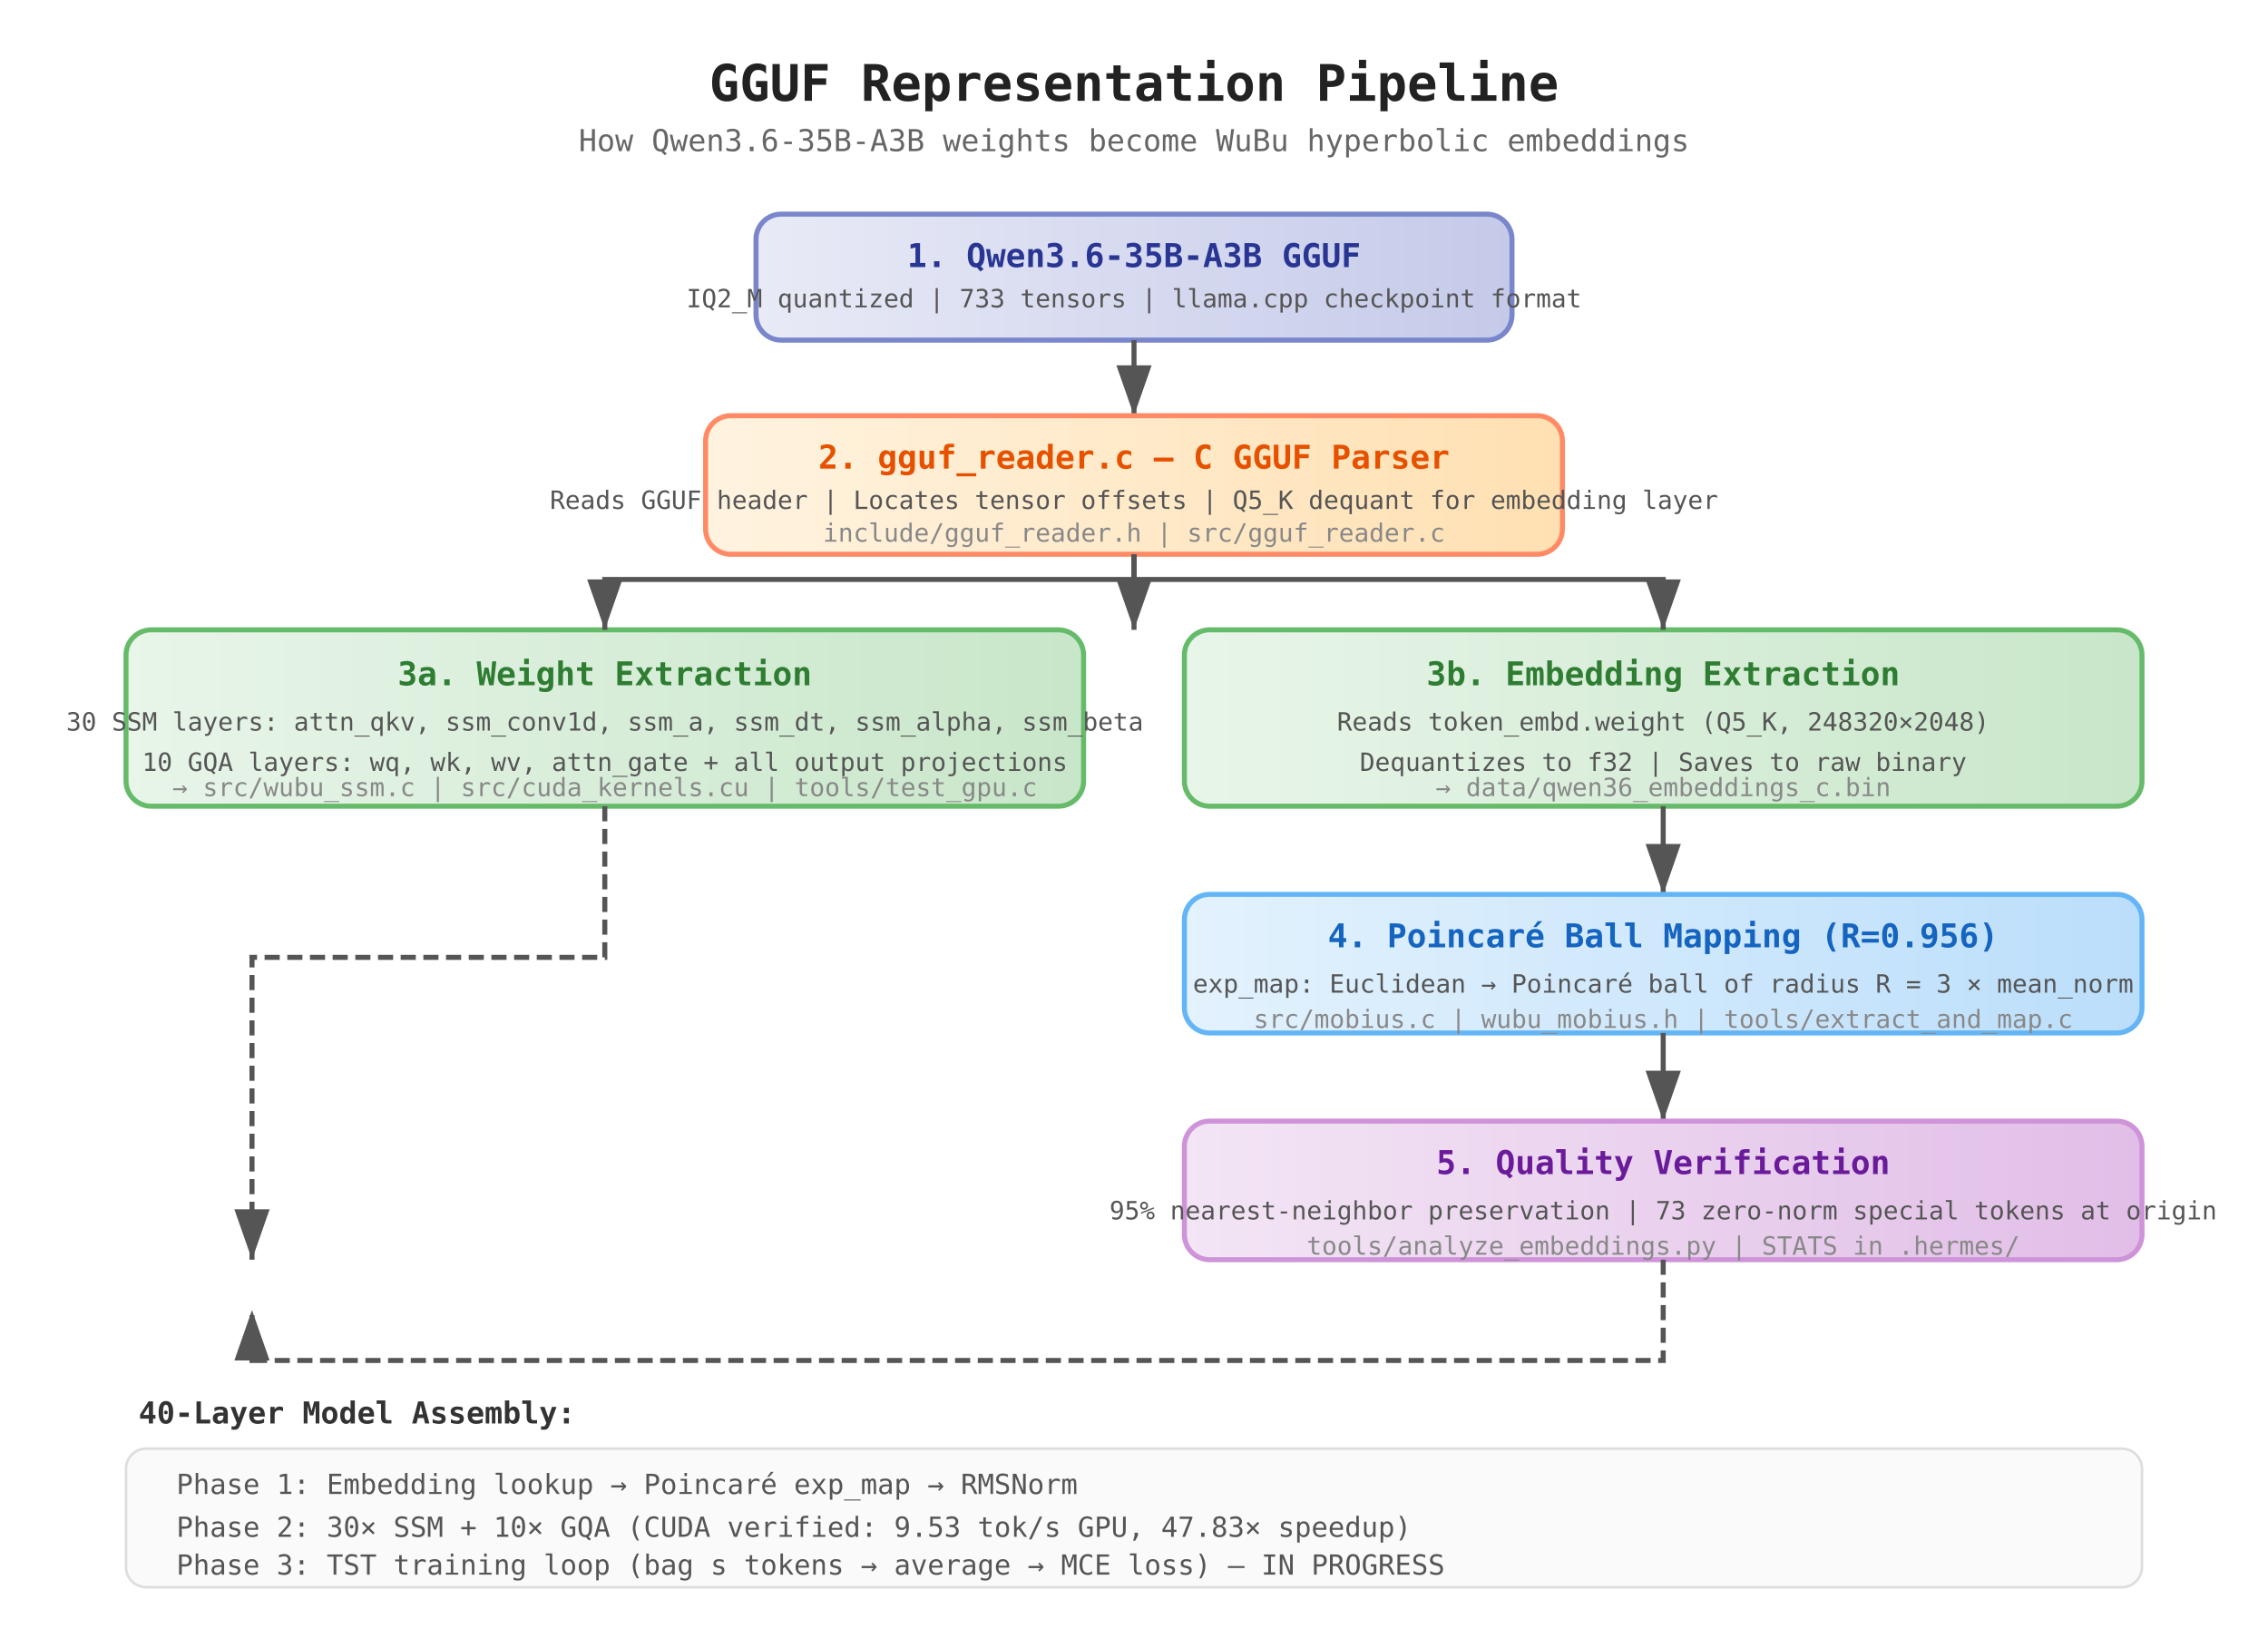
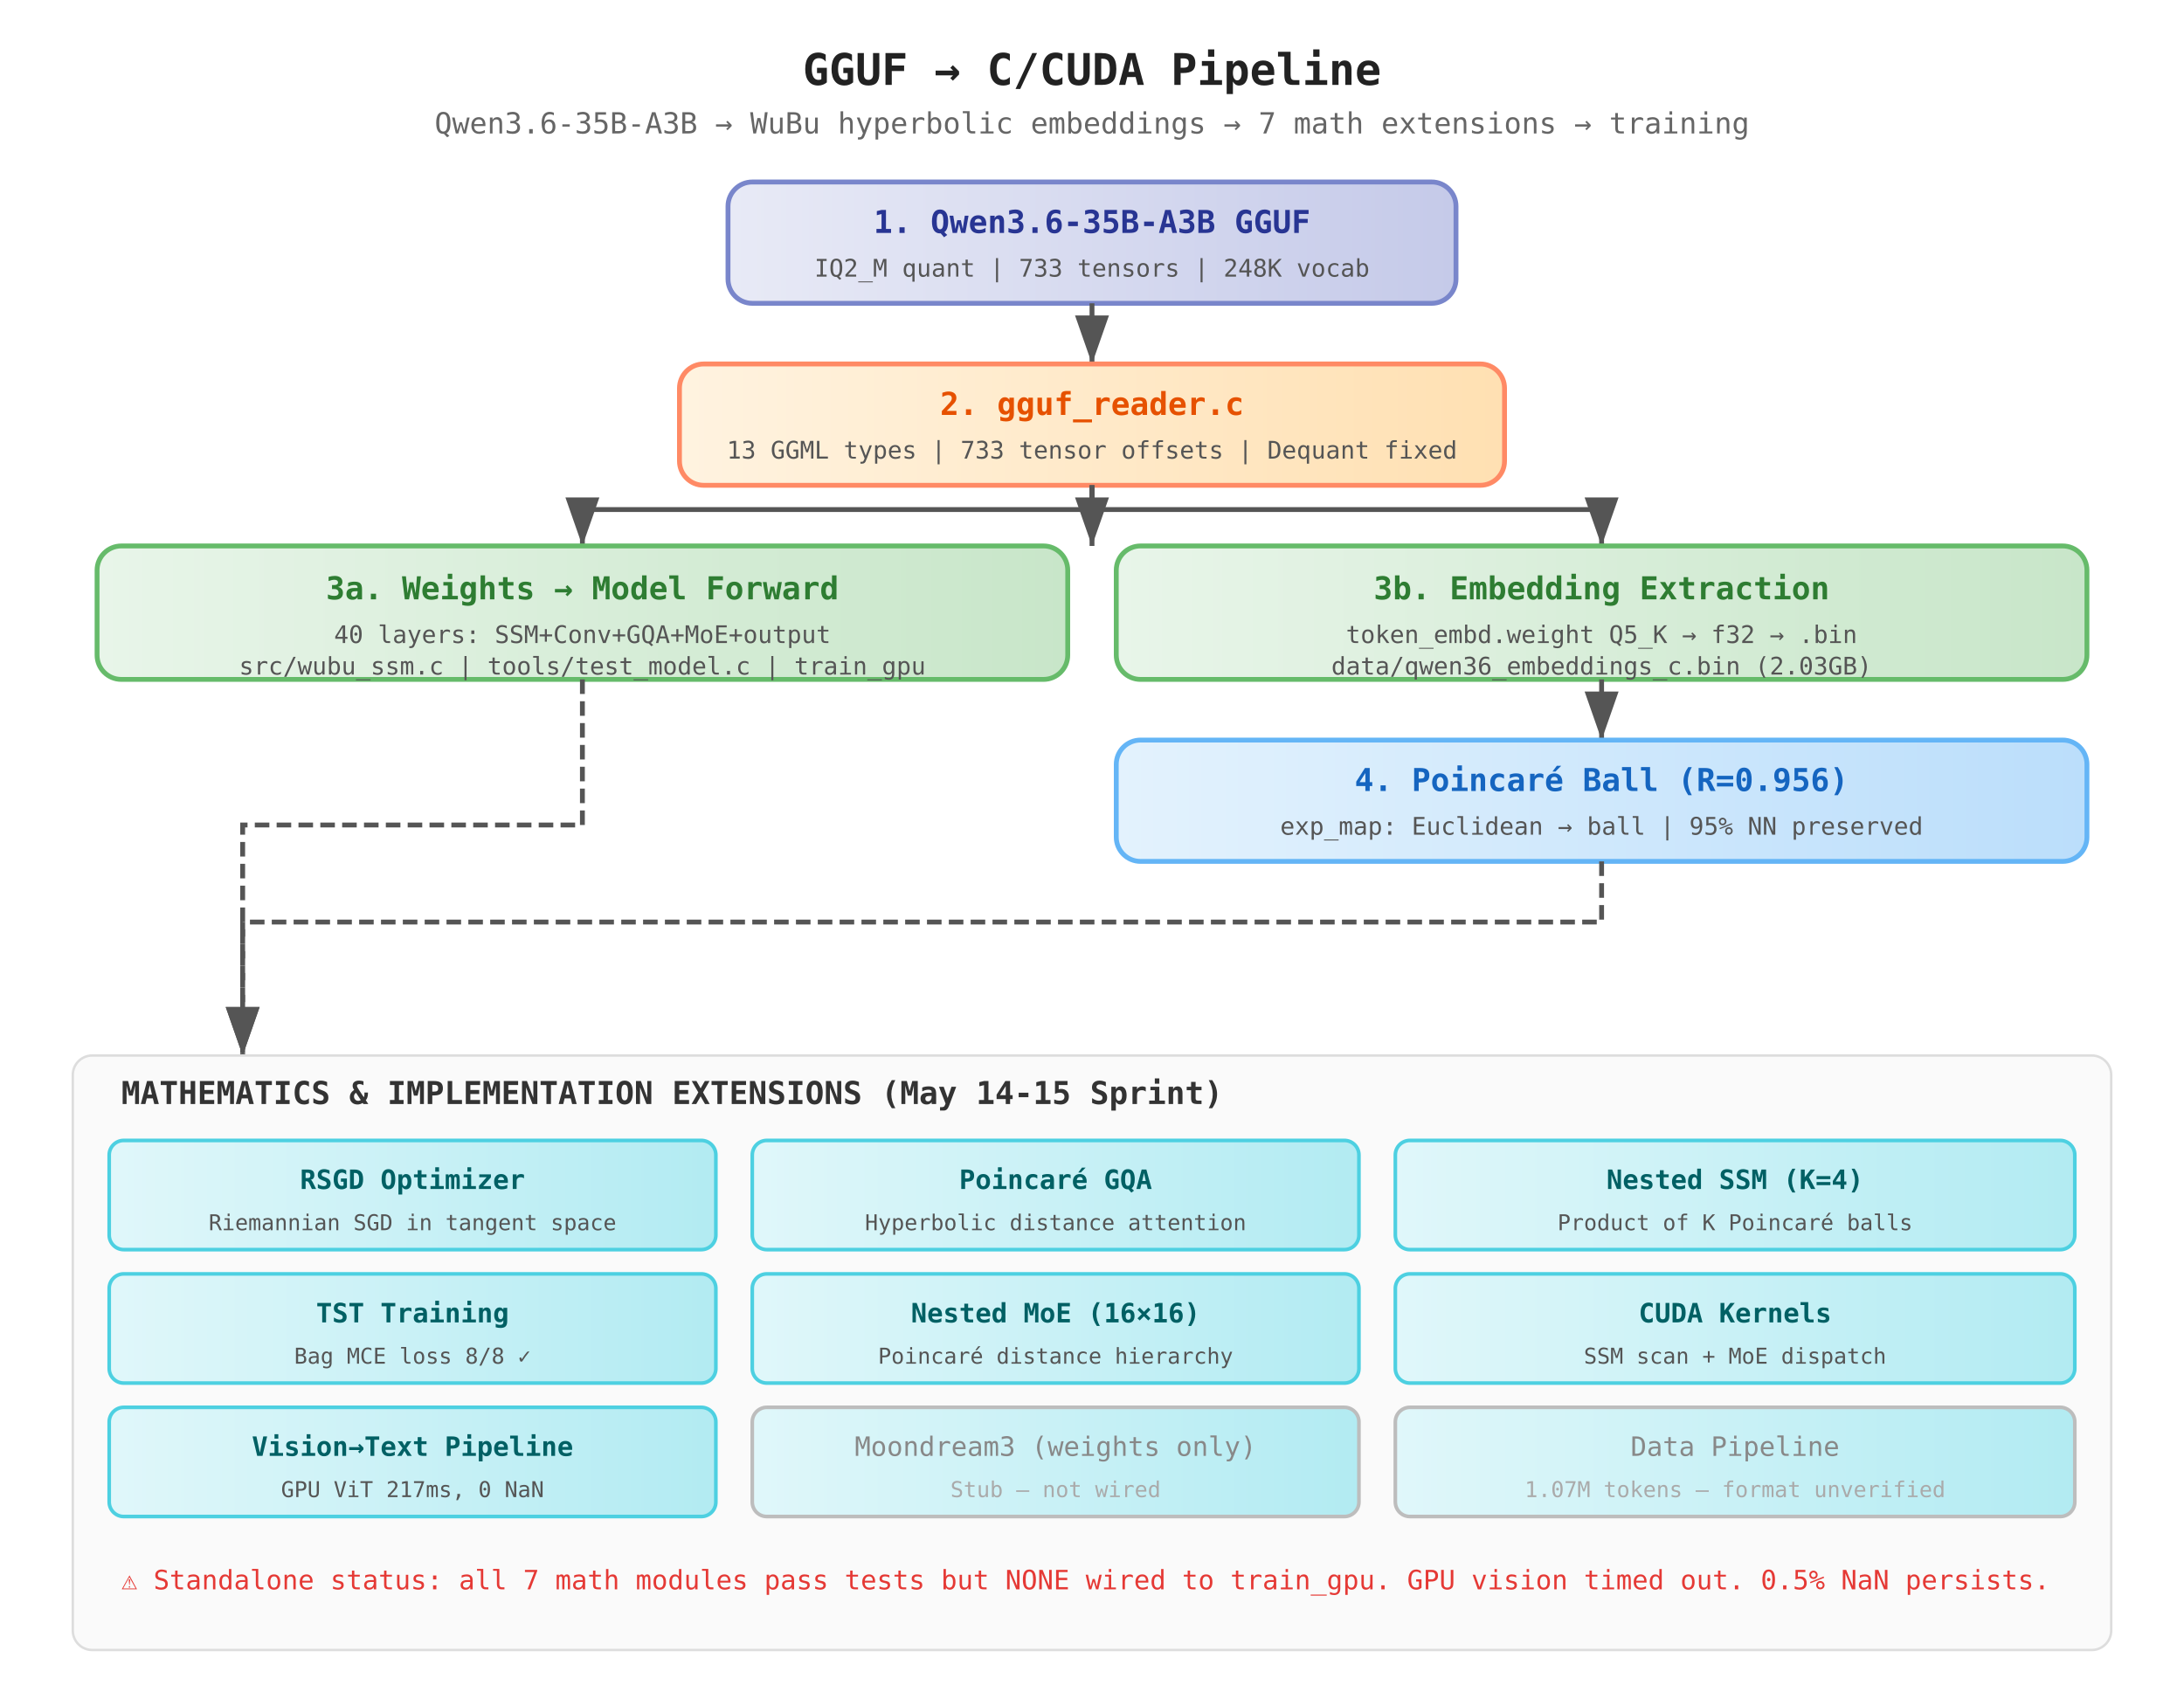
- <svg xmlns="http://www.w3.org/2000/svg" viewBox="0 0 900 650" font-family="monospace">
+ <svg xmlns="http://www.w3.org/2000/svg" viewBox="0 0 900 700" font-family="monospace">
  <defs>
    <linearGradient id="gguf-in" x1="0%" y1="0%" x2="100%" y2="0%">
      <stop offset="0%" stop-color="#E8EAF6" />
      <stop offset="100%" stop-color="#C5CAE9" />
    </linearGradient>
    <linearGradient id="gguf-parse" x1="0%" y1="0%" x2="100%" y2="0%">
      <stop offset="0%" stop-color="#FFF3E0" />
      <stop offset="100%" stop-color="#FFE0B2" />
    </linearGradient>
    <linearGradient id="extract" x1="0%" y1="0%" x2="100%" y2="0%">
      <stop offset="0%" stop-color="#E8F5E9" />
      <stop offset="100%" stop-color="#C8E6C9" />
    </linearGradient>
    <linearGradient id="map" x1="0%" y1="0%" x2="100%" y2="0%">
      <stop offset="0%" stop-color="#E3F2FD" />
      <stop offset="100%" stop-color="#BBDEFB" />
    </linearGradient>
    <linearGradient id="verify" x1="0%" y1="0%" x2="100%" y2="0%">
      <stop offset="0%" stop-color="#F3E5F5" />
      <stop offset="100%" stop-color="#E1BEE7" />
    </linearGradient>
+     <linearGradient id="mathbox" x1="0%" y1="0%" x2="100%" y2="0%">
+       <stop offset="0%" stop-color="#E0F7FA" />
+       <stop offset="100%" stop-color="#B2EBF2" />
+     </linearGradient>
    <marker id="arrow" markerWidth="10" markerHeight="7" refX="10" refY="3.5" orient="auto">
      <polygon points="0 0, 10 3.5, 0 7" fill="#555" />
    </marker>
  </defs>
-   <text x="450" y="40" text-anchor="middle" font-size="20" font-weight="bold" fill="#222">GGUF Representation Pipeline</text>
-   <text x="450" y="60" text-anchor="middle" font-size="12" fill="#666">How Qwen3.6-35B-A3B weights become WuBu hyperbolic embeddings</text>
-   <rect x="300" y="85" width="300" height="50" rx="10" fill="url(#gguf-in)" stroke="#7986CB" stroke-width="2" />
-   <text x="450" y="106" text-anchor="middle" font-size="13" font-weight="bold" fill="#283593">1. Qwen3.6-35B-A3B GGUF</text>
-   <text x="450" y="122" text-anchor="middle" font-size="10" fill="#555">IQ2_M quantized | 733 tensors | llama.cpp checkpoint format</text>
-   <line x1="450" y1="135" x2="450" y2="165" stroke="#555" stroke-width="2" marker-end="url(#arrow)" />
-   <rect x="280" y="165" width="340" height="55" rx="10" fill="url(#gguf-parse)" stroke="#FF8A65" stroke-width="2" />
-   <text x="450" y="186" text-anchor="middle" font-size="13" font-weight="bold" fill="#E65100">2. gguf_reader.c — C GGUF Parser</text>
-   <text x="450" y="202" text-anchor="middle" font-size="10" fill="#555">Reads GGUF header | Locates tensor offsets | Q5_K dequant for embedding layer</text>
-   <text x="450" y="215" text-anchor="middle" font-size="10" fill="#888">include/gguf_reader.h | src/gguf_reader.c</text>
-   <line x1="450" y1="220" x2="450" y2="250" stroke="#555" stroke-width="2" marker-end="url(#arrow)" />
-   <rect x="50" y="250" width="380" height="70" rx="10" fill="url(#extract)" stroke="#66BB6A" stroke-width="2" />
-   <text x="240" y="272" text-anchor="middle" font-size="13" font-weight="bold" fill="#2E7D32">3a. Weight Extraction</text>
-   <text x="240" y="290" text-anchor="middle" font-size="10" fill="#555">30 SSM layers: attn_qkv, ssm_conv1d, ssm_a, ssm_dt, ssm_alpha, ssm_beta</text>
-   <text x="240" y="306" text-anchor="middle" font-size="10" fill="#555">10 GQA layers: wq, wk, wv, attn_gate + all output projections</text>
-   <text x="240" y="316" text-anchor="middle" font-size="10" fill="#888">→ src/wubu_ssm.c | src/cuda_kernels.cu | tools/test_gpu.c</text>
-   <rect x="470" y="250" width="380" height="70" rx="10" fill="url(#extract)" stroke="#66BB6A" stroke-width="2" />
-   <text x="660" y="272" text-anchor="middle" font-size="13" font-weight="bold" fill="#2E7D32">3b. Embedding Extraction</text>
-   <text x="660" y="290" text-anchor="middle" font-size="10" fill="#555">Reads token_embd.weight (Q5_K, 248320×2048)</text>
-   <text x="660" y="306" text-anchor="middle" font-size="10" fill="#555">Dequantizes to f32 | Saves to raw binary</text>
-   <text x="660" y="316" text-anchor="middle" font-size="10" fill="#888">→ data/qwen36_embeddings_c.bin</text>
-   <path d="M 450 220 L 450 230 L 240 230 L 240 250" fill="none" stroke="#555" stroke-width="2" marker-end="url(#arrow)" />
-   <path d="M 450 220 L 450 230 L 660 230 L 660 250" fill="none" stroke="#555" stroke-width="2" marker-end="url(#arrow)" />
-   <line x1="660" y1="320" x2="660" y2="355" stroke="#555" stroke-width="2" marker-end="url(#arrow)" />
-   <rect x="470" y="355" width="380" height="55" rx="10" fill="url(#map)" stroke="#64B5F6" stroke-width="2" />
-   <text x="660" y="376" text-anchor="middle" font-size="13" font-weight="bold" fill="#1565C0">4. Poincaré Ball Mapping (R=0.956)</text>
-   <text x="660" y="394" text-anchor="middle" font-size="10" fill="#555">exp_map: Euclidean → Poincaré ball of radius R = 3 × mean_norm</text>
-   <text x="660" y="408" text-anchor="middle" font-size="10" fill="#888">src/mobius.c | wubu_mobius.h | tools/extract_and_map.c</text>
-   <line x1="660" y1="410" x2="660" y2="445" stroke="#555" stroke-width="2" marker-end="url(#arrow)" />
-   <rect x="470" y="445" width="380" height="55" rx="10" fill="url(#verify)" stroke="#CE93D8" stroke-width="2" />
-   <text x="660" y="466" text-anchor="middle" font-size="13" font-weight="bold" fill="#6A1B9A">5. Quality Verification</text>
-   <text x="660" y="484" text-anchor="middle" font-size="10" fill="#555">95% nearest-neighbor preservation | 73 zero-norm special tokens at origin</text>
-   <text x="660" y="498" text-anchor="middle" font-size="10" fill="#888">tools/analyze_embeddings.py | STATS in .hermes/</text>
-   <path d="M 240 320 L 240 380 L 100 380 L 100 500" fill="none" stroke="#555" stroke-width="2" marker-end="url(#arrow)" stroke-dasharray="6,3" />
-   <path d="M 660 500 L 660 540 L 100 540 L 100 520" fill="none" stroke="#555" stroke-width="2" marker-end="url(#arrow)" stroke-dasharray="6,3" />
-   <text x="55" y="565" font-size="12" font-weight="bold" fill="#333">40-Layer Model Assembly:</text>
-   <rect x="50" y="575" width="800" height="55" rx="8" fill="#FAFAFA" stroke="#DDD" />
-   <text x="70" y="593" font-size="11" fill="#555">Phase 1: Embedding lookup → Poincaré exp_map → RMSNorm</text>
-   <text x="70" y="610" font-size="11" fill="#555">Phase 2: 30× SSM + 10× GQA (CUDA verified: 9.53 tok/s GPU, 47.83× speedup)</text>
-   <text x="70" y="625" font-size="11" fill="#555">Phase 3: TST training loop (bag s tokens → average → MCE loss) — IN PROGRESS</text>
+   <text x="450" y="35" text-anchor="middle" font-size="18" font-weight="bold" fill="#222">GGUF → C/CUDA Pipeline</text>
+   <text x="450" y="55" text-anchor="middle" font-size="12" fill="#666">Qwen3.6-35B-A3B → WuBu hyperbolic embeddings → 7 math extensions → training</text>
+   <rect x="300" y="75" width="300" height="50" rx="10" fill="url(#gguf-in)" stroke="#7986CB" stroke-width="2" />
+   <text x="450" y="96" text-anchor="middle" font-size="13" font-weight="bold" fill="#283593">1. Qwen3.6-35B-A3B GGUF</text>
+   <text x="450" y="114" text-anchor="middle" font-size="10" fill="#555">IQ2_M quant | 733 tensors | 248K vocab</text>
+   <line x1="450" y1="125" x2="450" y2="150" stroke="#555" stroke-width="2" marker-end="url(#arrow)" />
+   <rect x="280" y="150" width="340" height="50" rx="10" fill="url(#gguf-parse)" stroke="#FF8A65" stroke-width="2" />
+   <text x="450" y="171" text-anchor="middle" font-size="13" font-weight="bold" fill="#E65100">2. gguf_reader.c</text>
+   <text x="450" y="189" text-anchor="middle" font-size="10" fill="#555">13 GGML types | 733 tensor offsets | Dequant fixed</text>
+   <line x1="450" y1="200" x2="450" y2="225" stroke="#555" stroke-width="2" marker-end="url(#arrow)" />
+   <path d="M 450 200 L 450 210 L 240 210 L 240 225" fill="none" stroke="#555" stroke-width="2" marker-end="url(#arrow)" />
+   <path d="M 450 200 L 450 210 L 660 210 L 660 225" fill="none" stroke="#555" stroke-width="2" marker-end="url(#arrow)" />
+   <rect x="40" y="225" width="400" height="55" rx="10" fill="url(#extract)" stroke="#66BB6A" stroke-width="2" />
+   <text x="240" y="247" text-anchor="middle" font-size="13" font-weight="bold" fill="#2E7D32">3a. Weights → Model Forward</text>
+   <text x="240" y="265" text-anchor="middle" font-size="10" fill="#555">40 layers: SSM+Conv+GQA+MoE+output</text>
+   <text x="240" y="278" text-anchor="middle" font-size="10" fill="#555">src/wubu_ssm.c | tools/test_model.c | train_gpu</text>
+   <rect x="460" y="225" width="400" height="55" rx="10" fill="url(#extract)" stroke="#66BB6A" stroke-width="2" />
+   <text x="660" y="247" text-anchor="middle" font-size="13" font-weight="bold" fill="#2E7D32">3b. Embedding Extraction</text>
+   <text x="660" y="265" text-anchor="middle" font-size="10" fill="#555">token_embd.weight Q5_K → f32 → .bin</text>
+   <text x="660" y="278" text-anchor="middle" font-size="10" fill="#555">data/qwen36_embeddings_c.bin (2.03GB)</text>
+   <line x1="660" y1="280" x2="660" y2="305" stroke="#555" stroke-width="2" marker-end="url(#arrow)" />
+   <rect x="460" y="305" width="400" height="50" rx="10" fill="url(#map)" stroke="#64B5F6" stroke-width="2" />
+   <text x="660" y="326" text-anchor="middle" font-size="13" font-weight="bold" fill="#1565C0">4. Poincaré Ball (R=0.956)</text>
+   <text x="660" y="344" text-anchor="middle" font-size="10" fill="#555">exp_map: Euclidean → ball | 95% NN preserved</text>
+   <path d="M 240 280 L 240 340 L 100 340 L 100 435" fill="none" stroke="#555" stroke-width="2" marker-end="url(#arrow)" stroke-dasharray="6,3" />
+   <path d="M 660 355 L 660 380 L 100 380 L 100 435" fill="none" stroke="#555" stroke-width="2" marker-end="url(#arrow)" stroke-dasharray="6,3" />
+   <rect x="30" y="435" width="840" height="245" rx="8" fill="#FAFAFA" stroke="#DDD" />
+   <text x="50" y="455" font-size="13" font-weight="bold" fill="#333">MATHEMATICS &amp; IMPLEMENTATION EXTENSIONS (May 14-15 Sprint)</text>
+   <rect x="45" y="470" width="250" height="45" rx="6" fill="url(#mathbox)" stroke="#4DD0E1" stroke-width="1.5" />
+   <text x="170" y="490" text-anchor="middle" font-size="11" font-weight="bold" fill="#006064">RSGD Optimizer</text>
+   <text x="170" y="507" text-anchor="middle" font-size="9" fill="#555">Riemannian SGD in tangent space</text>
+   <rect x="310" y="470" width="250" height="45" rx="6" fill="url(#mathbox)" stroke="#4DD0E1" stroke-width="1.5" />
+   <text x="435" y="490" text-anchor="middle" font-size="11" font-weight="bold" fill="#006064">Poincaré GQA</text>
+   <text x="435" y="507" text-anchor="middle" font-size="9" fill="#555">Hyperbolic distance attention</text>
+   <rect x="575" y="470" width="280" height="45" rx="6" fill="url(#mathbox)" stroke="#4DD0E1" stroke-width="1.5" />
+   <text x="715" y="490" text-anchor="middle" font-size="11" font-weight="bold" fill="#006064">Nested SSM (K=4)</text>
+   <text x="715" y="507" text-anchor="middle" font-size="9" fill="#555">Product of K Poincaré balls</text>
+   <rect x="45" y="525" width="250" height="45" rx="6" fill="url(#mathbox)" stroke="#4DD0E1" stroke-width="1.5" />
+   <text x="170" y="545" text-anchor="middle" font-size="11" font-weight="bold" fill="#006064">TST Training</text>
+   <text x="170" y="562" text-anchor="middle" font-size="9" fill="#555">Bag MCE loss 8/8 ✓</text>
+   <rect x="310" y="525" width="250" height="45" rx="6" fill="url(#mathbox)" stroke="#4DD0E1" stroke-width="1.5" />
+   <text x="435" y="545" text-anchor="middle" font-size="11" font-weight="bold" fill="#006064">Nested MoE (16×16)</text>
+   <text x="435" y="562" text-anchor="middle" font-size="9" fill="#555">Poincaré distance hierarchy</text>
+   <rect x="575" y="525" width="280" height="45" rx="6" fill="url(#mathbox)" stroke="#4DD0E1" stroke-width="1.5" />
+   <text x="715" y="545" text-anchor="middle" font-size="11" font-weight="bold" fill="#006064">CUDA Kernels</text>
+   <text x="715" y="562" text-anchor="middle" font-size="9" fill="#555">SSM scan + MoE dispatch</text>
+   <rect x="45" y="580" width="250" height="45" rx="6" fill="url(#mathbox)" stroke="#4DD0E1" stroke-width="1.5" />
+   <text x="170" y="600" text-anchor="middle" font-size="11" font-weight="bold" fill="#006064">Vision→Text Pipeline</text>
+   <text x="170" y="617" text-anchor="middle" font-size="9" fill="#555">GPU ViT 217ms, 0 NaN</text>
+   <rect x="310" y="580" width="250" height="45" rx="6" fill="url(#mathbox)" stroke="#BDBDBD" stroke-width="1.5" />
+   <text x="435" y="600" text-anchor="middle" font-size="11" fill="#888">Moondream3 (weights only)</text>
+   <text x="435" y="617" text-anchor="middle" font-size="9" fill="#aaa">Stub — not wired</text>
+   <rect x="575" y="580" width="280" height="45" rx="6" fill="url(#mathbox)" stroke="#BDBDBD" stroke-width="1.5" />
+   <text x="715" y="600" text-anchor="middle" font-size="11" fill="#888">Data Pipeline</text>
+   <text x="715" y="617" text-anchor="middle" font-size="9" fill="#aaa">1.07M tokens — format unverified</text>
+   <text x="50" y="655" font-size="11" fill="#e53935">⚠ Standalone status: all 7 math modules pass tests but NONE wired to train_gpu. GPU vision timed out. 0.5% NaN persists.</text>
</svg>
